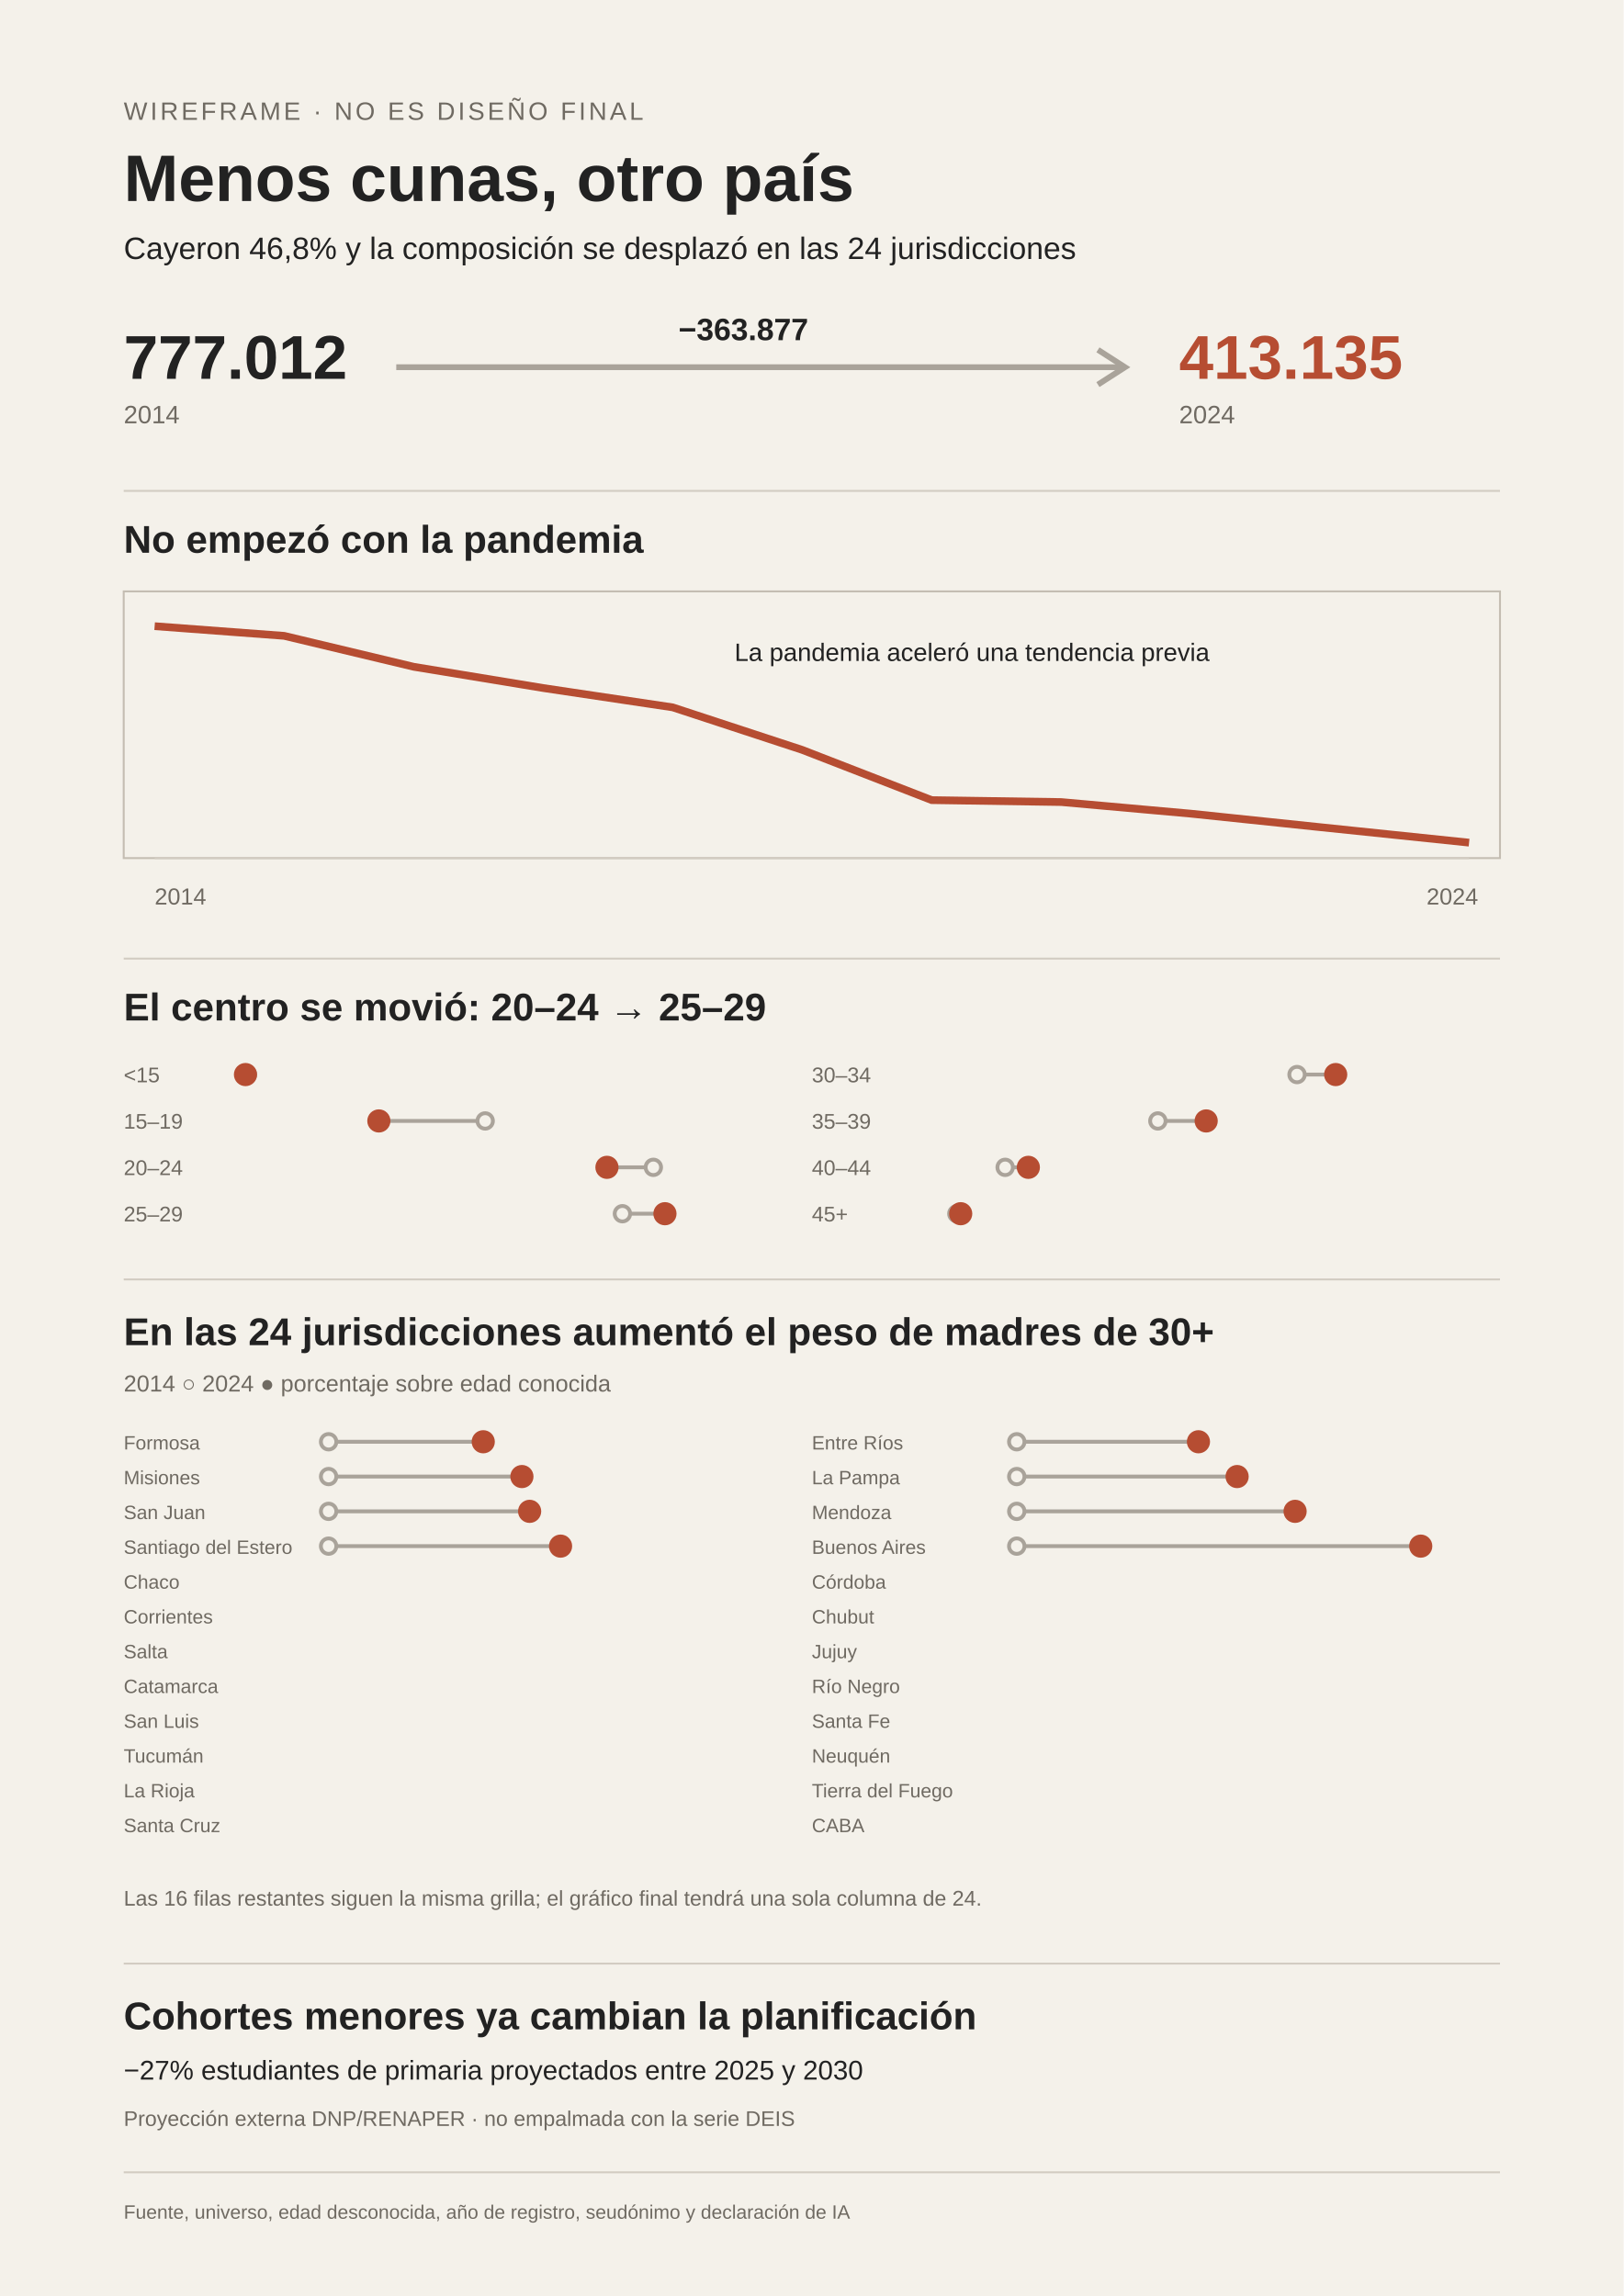
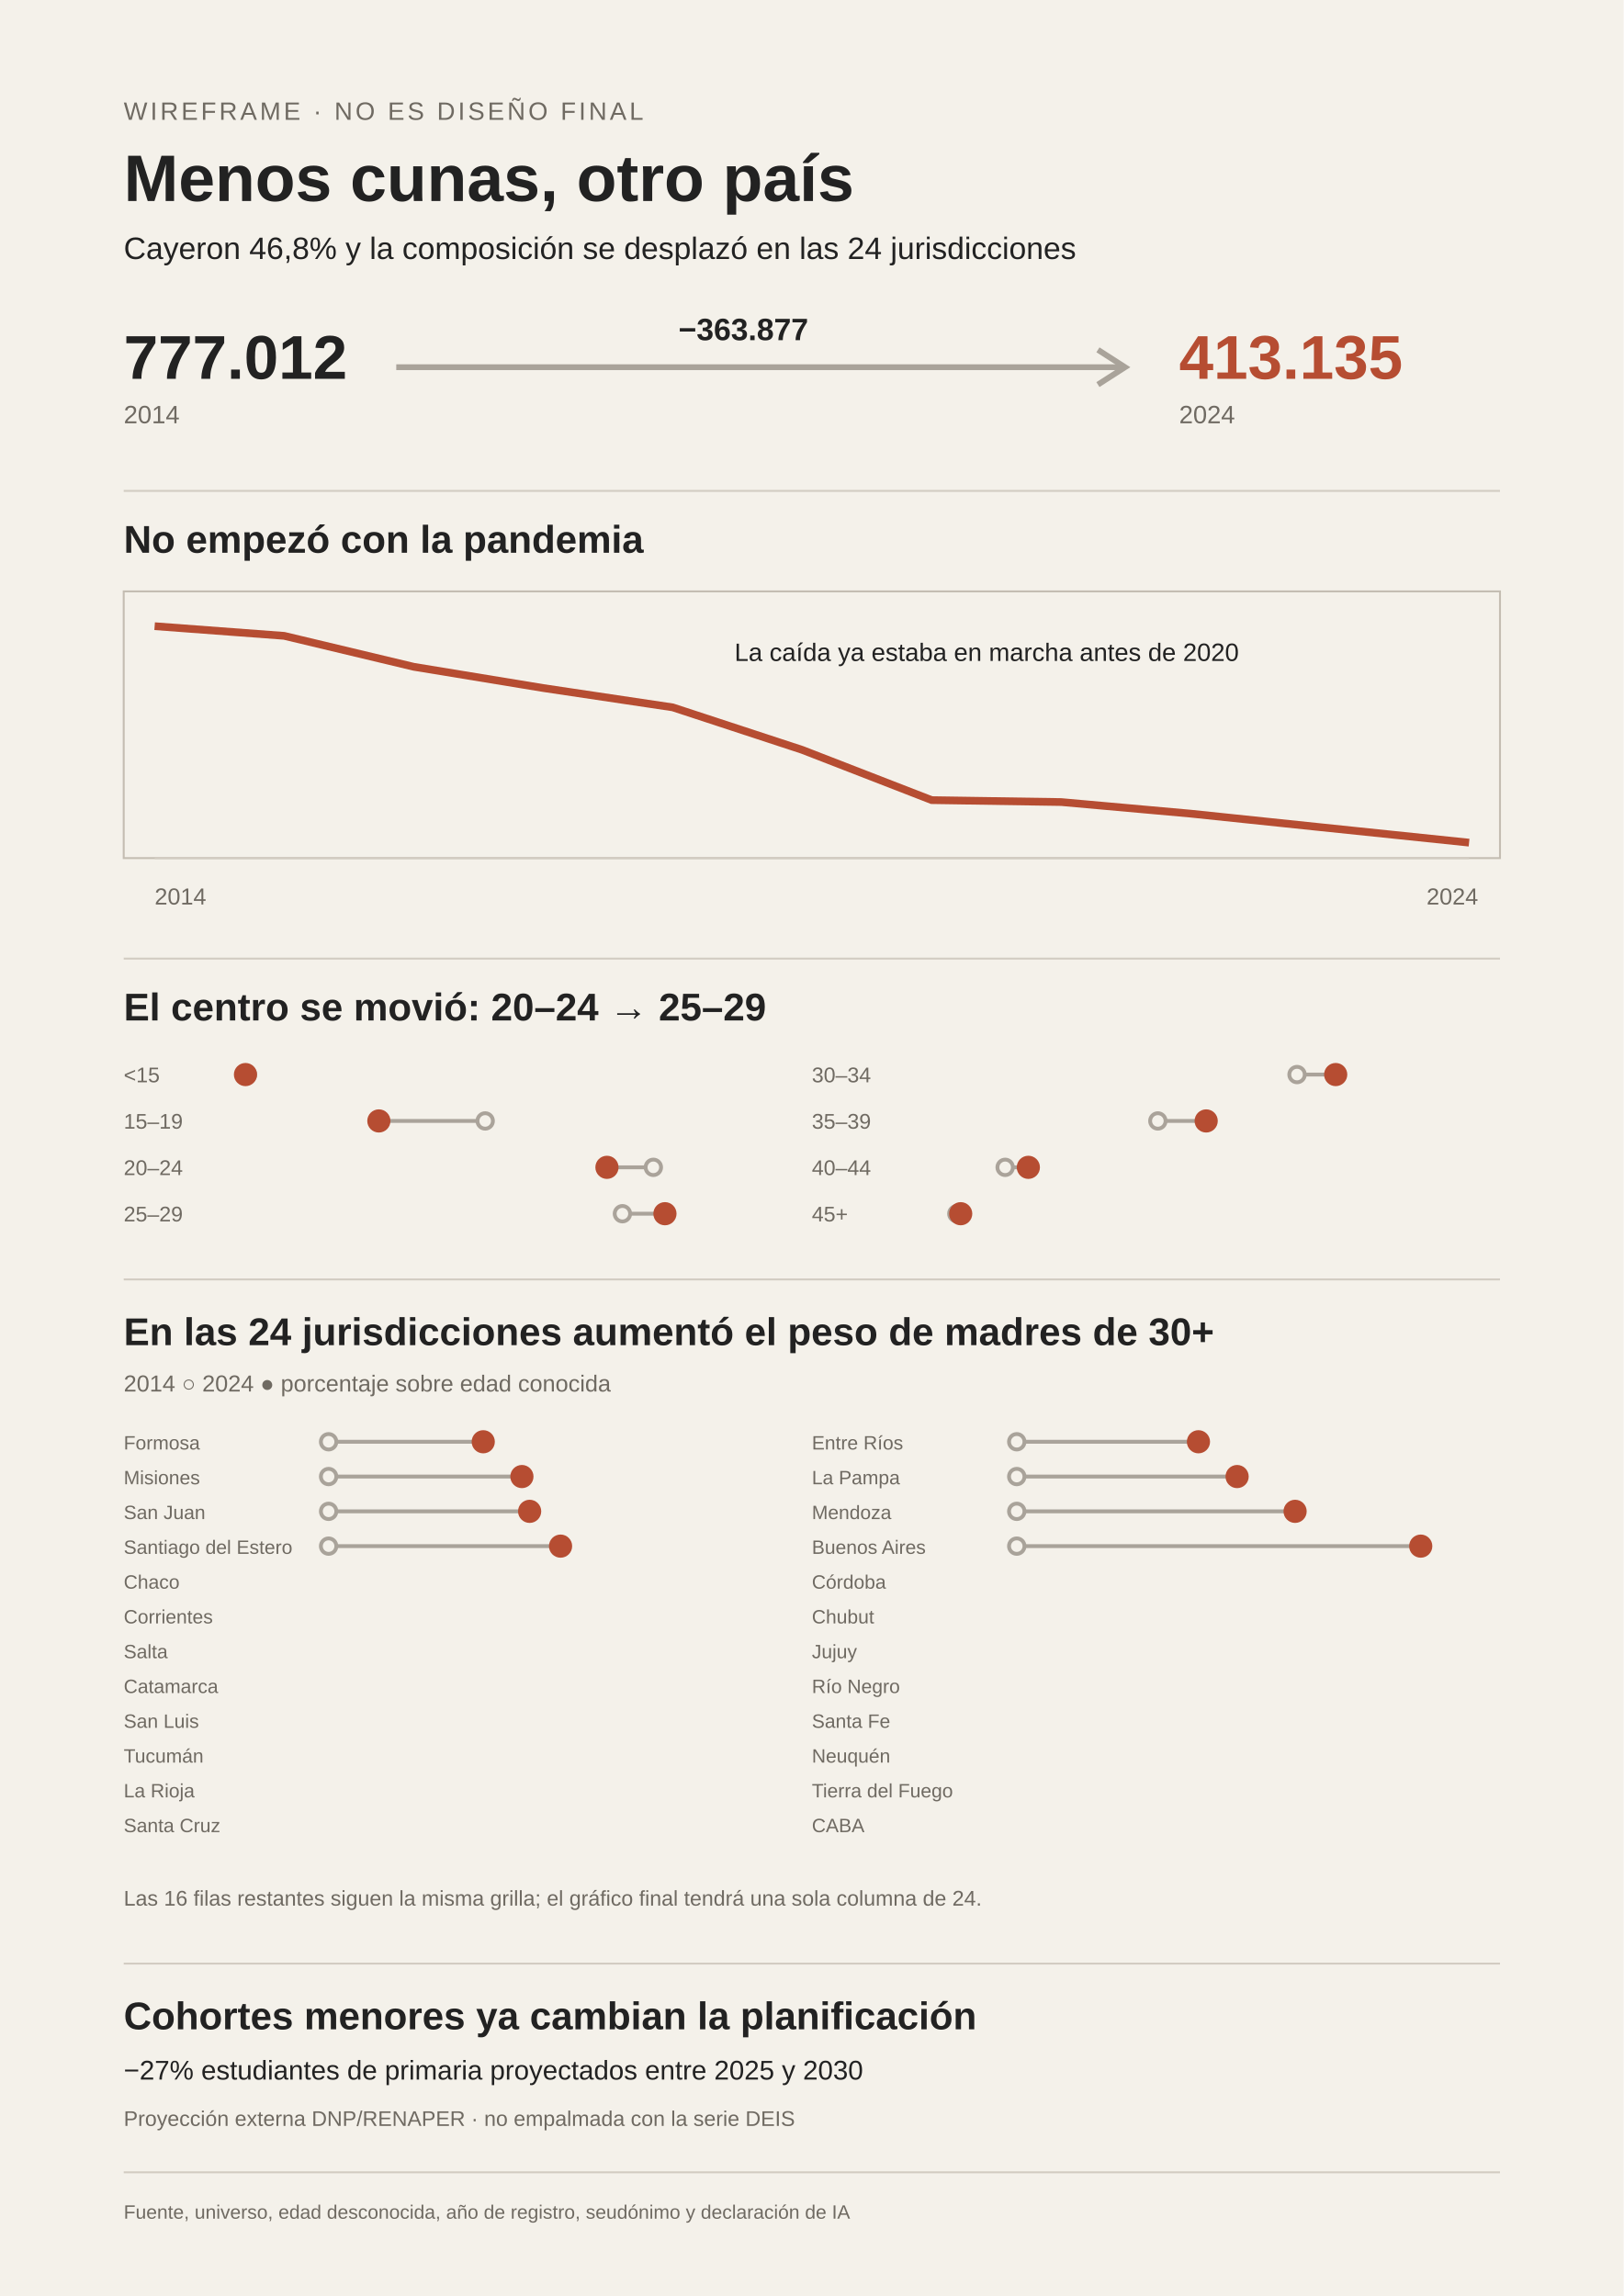
<svg xmlns="http://www.w3.org/2000/svg" width="840" height="1188" viewBox="0 0 840 1188" role="img" aria-labelledby="title desc">
  <rect width="840" height="1188" fill="#f4f1ea" />
  <g font-family="Arial, sans-serif" fill="#222222">
    <text x="64" y="62" font-size="13" letter-spacing="1.5" fill="#6f6a62">WIREFRAME · NO ES DISEÑO FINAL</text>
    <text x="64" y="104" font-size="34" font-weight="700">Menos cunas, otro país</text>
    <text x="64" y="134" font-size="16">Cayeron 46,8% y la composición se desplazó en las 24 jurisdicciones</text>
    <text x="64" y="196" font-size="32" font-weight="700">777.012</text>
    <text x="64" y="219" font-size="13" fill="#6f6a62">2014</text>
    <line x1="205" y1="190" x2="580" y2="190" stroke="#a9a39a" stroke-width="3" />
    <path d="M568 181 L582 190 L568 199" fill="none" stroke="#a9a39a" stroke-width="3" />
    <text x="610" y="196" font-size="32" font-weight="700" fill="#b64d32">413.135</text>
    <text x="610" y="219" font-size="13" fill="#6f6a62">2024</text>
    <text x="351" y="176" font-size="16" font-weight="700">−363.877</text>
    <line x1="64" y1="254" x2="776" y2="254" stroke="#d2ccc2" />
    <text x="64" y="286" font-size="20" font-weight="700">No empezó con la pandemia</text>
    <rect x="64" y="306" width="712" height="138" fill="none" stroke="#c4bdb2" />
    <polyline points="80,324 147,329 214,345 281,356 348,366 415,388 482,414 549,415 616,421 683,428 760,436" fill="none" stroke="#b64d32" stroke-width="4" />
    <line x1="80" y1="444" x2="760" y2="444" stroke="#d2ccc2" />
    <text x="80" y="468" font-size="12" fill="#6f6a62">2014</text>
    <text x="738" y="468" font-size="12" fill="#6f6a62">2024</text>
-     <text x="380" y="342" font-size="13">La pandemia aceleró una tendencia previa</text>
+     <text x="380" y="342" font-size="13">La caída ya estaba en marcha antes de 2020</text>
    <line x1="64" y1="496" x2="776" y2="496" stroke="#d2ccc2" />
    <text x="64" y="528" font-size="20" font-weight="700">El centro se movió: 20–24 → 25–29</text>
    <g font-size="11" fill="#6f6a62">
      <text x="64" y="560">&lt;15</text>
      <text x="64" y="584">15–19</text>
      <text x="64" y="608">20–24</text>
      <text x="64" y="632">25–29</text>
      <text x="420" y="560">30–34</text>
      <text x="420" y="584">35–39</text>
      <text x="420" y="608">40–44</text>
      <text x="420" y="632">45+</text>
    </g>
    <g stroke="#aaa39a" stroke-width="2" fill="none">
      <line x1="127" y1="556" x2="128" y2="556" />
      <circle cx="128" cy="556" r="4" fill="#f4f1ea" />
      <circle cx="127" cy="556" r="5" fill="#b64d32" stroke="#b64d32" />
      <line x1="196" y1="580" x2="251" y2="580" />
      <circle cx="251" cy="580" r="4" fill="#f4f1ea" />
      <circle cx="196" cy="580" r="5" fill="#b64d32" stroke="#b64d32" />
      <line x1="314" y1="604" x2="338" y2="604" />
      <circle cx="338" cy="604" r="4" fill="#f4f1ea" />
      <circle cx="314" cy="604" r="5" fill="#b64d32" stroke="#b64d32" />
      <line x1="322" y1="628" x2="344" y2="628" />
      <circle cx="322" cy="628" r="4" fill="#f4f1ea" />
      <circle cx="344" cy="628" r="5" fill="#b64d32" stroke="#b64d32" />
      <line x1="671" y1="556" x2="691" y2="556" />
      <circle cx="671" cy="556" r="4" fill="#f4f1ea" />
      <circle cx="691" cy="556" r="5" fill="#b64d32" stroke="#b64d32" />
      <line x1="599" y1="580" x2="624" y2="580" />
      <circle cx="599" cy="580" r="4" fill="#f4f1ea" />
      <circle cx="624" cy="580" r="5" fill="#b64d32" stroke="#b64d32" />
      <line x1="520" y1="604" x2="532" y2="604" />
      <circle cx="520" cy="604" r="4" fill="#f4f1ea" />
      <circle cx="532" cy="604" r="5" fill="#b64d32" stroke="#b64d32" />
      <line x1="495" y1="628" x2="497" y2="628" />
      <circle cx="495" cy="628" r="4" fill="#f4f1ea" />
      <circle cx="497" cy="628" r="5" fill="#b64d32" stroke="#b64d32" />
    </g>
    <line x1="64" y1="662" x2="776" y2="662" stroke="#d2ccc2" />
    <text x="64" y="696" font-size="20" font-weight="700">En las 24 jurisdicciones aumentó el peso de madres de 30+</text>
    <text x="64" y="720" font-size="12" fill="#6f6a62">2014 ○     2024 ●     porcentaje sobre edad conocida</text>
    <g font-size="10" fill="#6f6a62">
      <text x="64" y="750">Formosa</text>
      <text x="64" y="768">Misiones</text>
      <text x="64" y="786">San Juan</text>
      <text x="64" y="804">Santiago del Estero</text>
      <text x="64" y="822">Chaco</text>
      <text x="64" y="840">Corrientes</text>
      <text x="64" y="858">Salta</text>
      <text x="64" y="876">Catamarca</text>
      <text x="64" y="894">San Luis</text>
      <text x="64" y="912">Tucumán</text>
      <text x="64" y="930">La Rioja</text>
      <text x="64" y="948">Santa Cruz</text>
      <text x="420" y="750">Entre Ríos</text>
      <text x="420" y="768">La Pampa</text>
      <text x="420" y="786">Mendoza</text>
      <text x="420" y="804">Buenos Aires</text>
      <text x="420" y="822">Córdoba</text>
      <text x="420" y="840">Chubut</text>
      <text x="420" y="858">Jujuy</text>
      <text x="420" y="876">Río Negro</text>
      <text x="420" y="894">Santa Fe</text>
      <text x="420" y="912">Neuquén</text>
      <text x="420" y="930">Tierra del Fuego</text>
      <text x="420" y="948">CABA</text>
    </g>
    <g stroke="#a9a39a" stroke-width="2" fill="#f4f1ea">
      <line x1="170" y1="746" x2="250" y2="746" />
      <circle cx="170" cy="746" r="4" />
      <circle cx="250" cy="746" r="5" fill="#b64d32" stroke="#b64d32" />
      <line x1="170" y1="764" x2="270" y2="764" />
      <circle cx="170" cy="764" r="4" />
      <circle cx="270" cy="764" r="5" fill="#b64d32" stroke="#b64d32" />
      <line x1="170" y1="782" x2="274" y2="782" />
      <circle cx="170" cy="782" r="4" />
      <circle cx="274" cy="782" r="5" fill="#b64d32" stroke="#b64d32" />
      <line x1="170" y1="800" x2="290" y2="800" />
      <circle cx="170" cy="800" r="4" />
      <circle cx="290" cy="800" r="5" fill="#b64d32" stroke="#b64d32" />
      <line x1="526" y1="746" x2="620" y2="746" />
      <circle cx="526" cy="746" r="4" />
      <circle cx="620" cy="746" r="5" fill="#b64d32" stroke="#b64d32" />
      <line x1="526" y1="764" x2="640" y2="764" />
      <circle cx="526" cy="764" r="4" />
      <circle cx="640" cy="764" r="5" fill="#b64d32" stroke="#b64d32" />
      <line x1="526" y1="782" x2="670" y2="782" />
      <circle cx="526" cy="782" r="4" />
      <circle cx="670" cy="782" r="5" fill="#b64d32" stroke="#b64d32" />
      <line x1="526" y1="800" x2="735" y2="800" />
      <circle cx="526" cy="800" r="4" />
      <circle cx="735" cy="800" r="5" fill="#b64d32" stroke="#b64d32" />
    </g>
    <text x="64" y="986" font-size="11" fill="#6f6a62">Las 16 filas restantes siguen la misma grilla; el gráfico final tendrá una sola columna de 24.</text>
    <line x1="64" y1="1016" x2="776" y2="1016" stroke="#d2ccc2" />
    <text x="64" y="1050" font-size="20" font-weight="700">Cohortes menores ya cambian la planificación</text>
    <text x="64" y="1076" font-size="14">−27% estudiantes de primaria proyectados entre 2025 y 2030</text>
    <text x="64" y="1100" font-size="11" fill="#6f6a62">Proyección externa DNP/RENAPER · no empalmada con la serie DEIS</text>
    <line x1="64" y1="1124" x2="776" y2="1124" stroke="#d2ccc2" />
    <text x="64" y="1148" font-size="10" fill="#6f6a62">Fuente, universo, edad desconocida, año de registro, seudónimo y declaración de IA</text>
  </g>
</svg>
